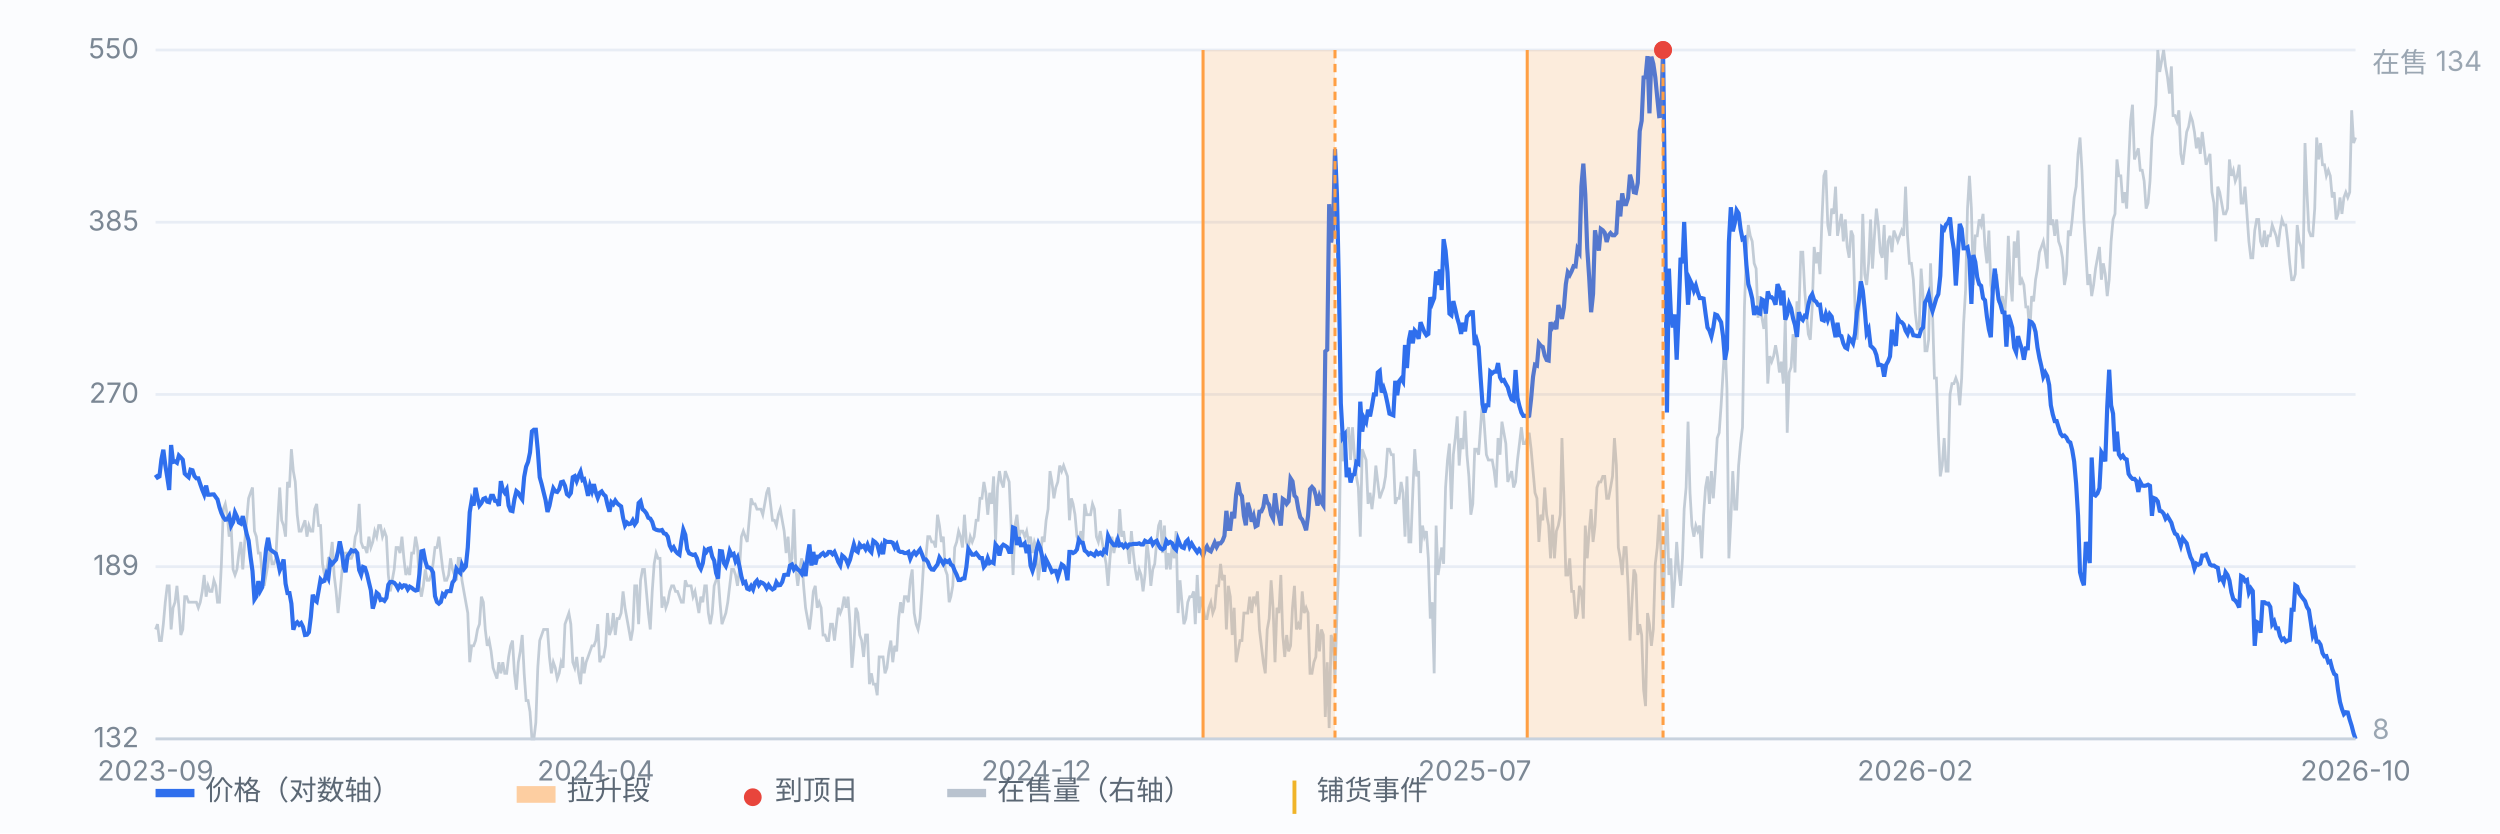
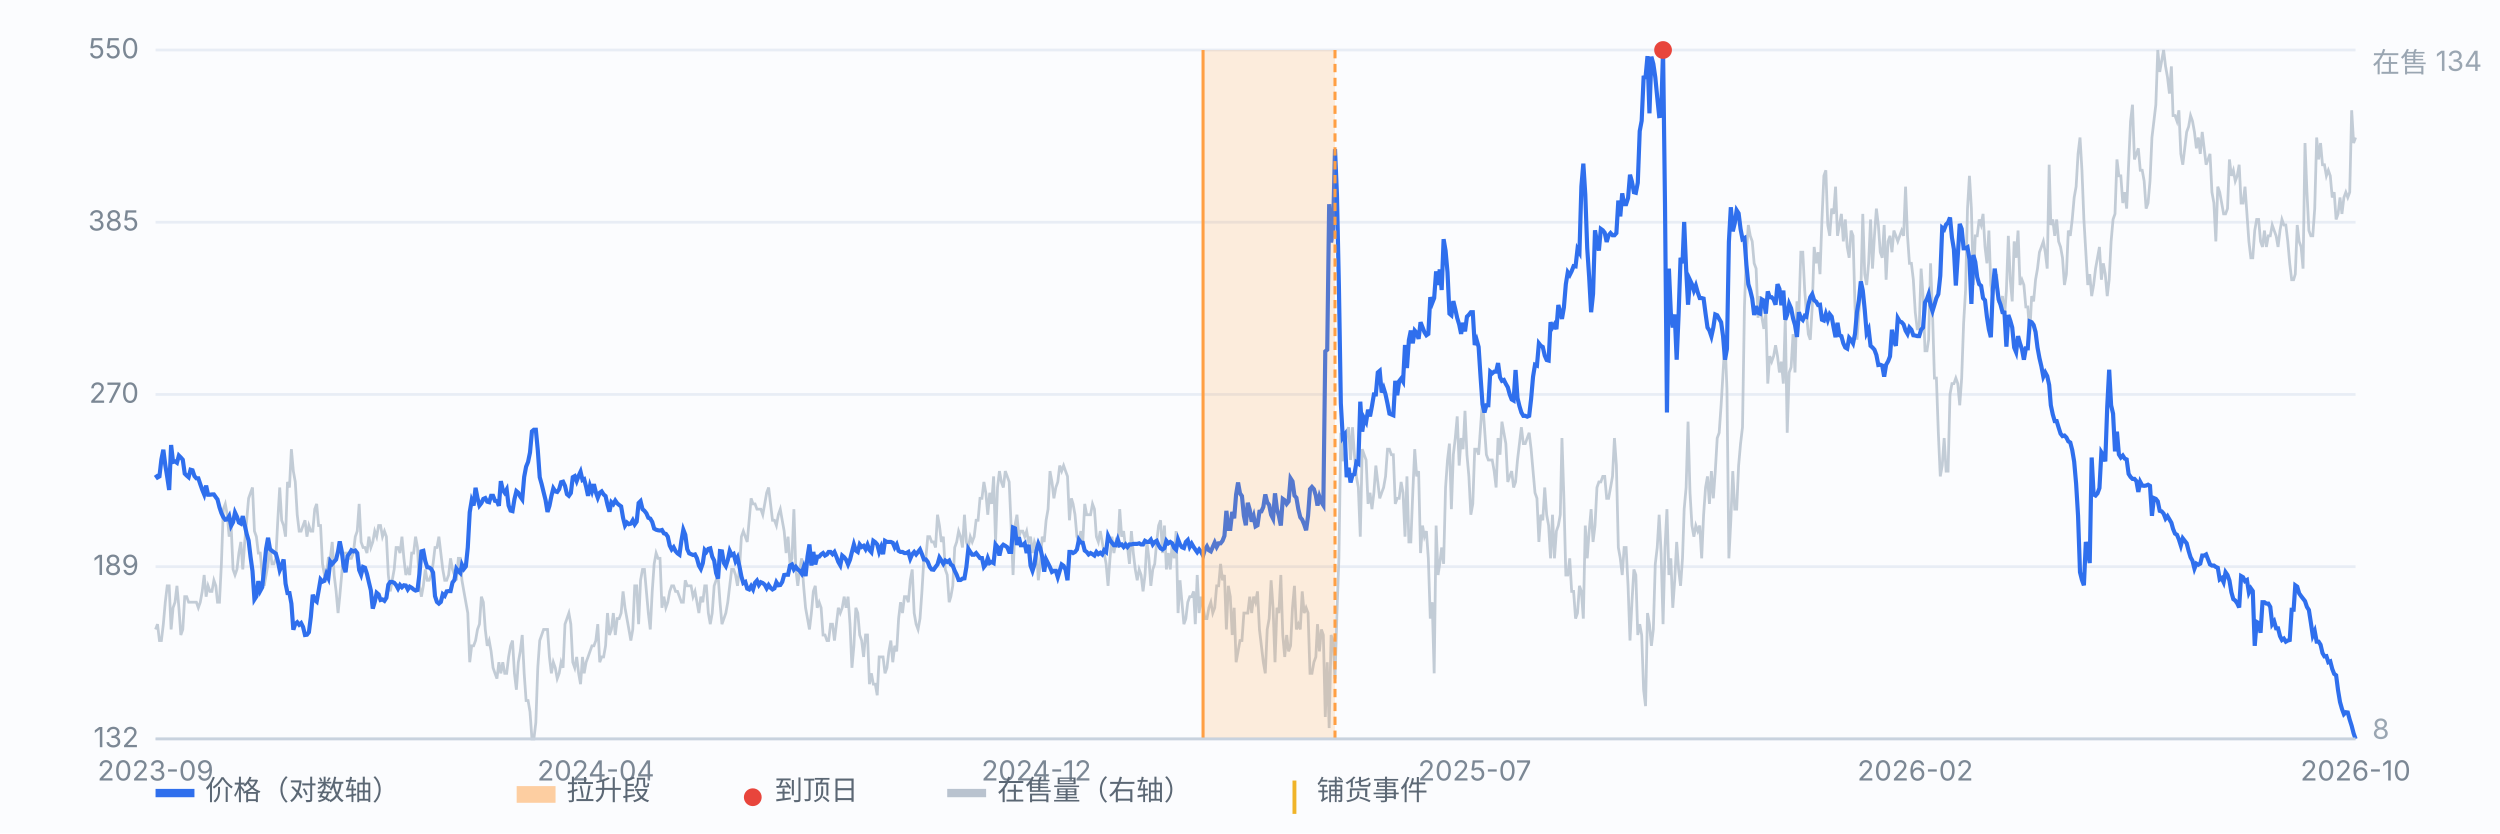
<svg xmlns="http://www.w3.org/2000/svg" viewBox="0 0 900 300" preserveAspectRatio="xMidYMid meet" style="width:100%;max-width:900px;height:auto;display:block" font-family="-apple-system,Segoe UI,Microsoft YaHei,sans-serif" font-size="10">
  <rect x="0" y="0" width="900" height="300" fill="#fbfcfe" />
  <line x1="56" y1="266.0" x2="848" y2="266.0" stroke="#e8edf5" stroke-width="1" />
  <text x="50" y="269.0" text-anchor="end" fill="#7b8794">132</text>
  <line x1="56" y1="204.0" x2="848" y2="204.0" stroke="#e8edf5" stroke-width="1" />
  <text x="50" y="207.0" text-anchor="end" fill="#7b8794">189</text>
  <line x1="56" y1="142.0" x2="848" y2="142.0" stroke="#e8edf5" stroke-width="1" />
  <text x="50" y="145.0" text-anchor="end" fill="#7b8794">270</text>
  <line x1="56" y1="80.0" x2="848" y2="80.0" stroke="#e8edf5" stroke-width="1" />
  <text x="50" y="83.0" text-anchor="end" fill="#7b8794">385</text>
  <line x1="56" y1="18.0" x2="848" y2="18.0" stroke="#e8edf5" stroke-width="1" />
  <text x="50" y="21.0" text-anchor="end" fill="#7b8794">550</text>
  <path d="M56.0 226.6 L56.7 224.7 L57.4 230.6 L58.1 230.6 L58.8 224.7 L59.5 216.8 L60.2 210.9 L60.9 210.9 L61.6 226.6 L62.3 218.8 L63.0 216.8 L63.7 210.9 L64.4 218.8 L65.1 228.6 L65.8 226.6 L66.5 214.8 L67.2 214.8 L67.9 216.8 L68.6 216.8 L69.3 216.8 L70.0 216.8 L70.7 216.8 L71.4 218.8 L72.1 216.8 L72.8 212.9 L73.5 207.0 L74.2 214.8 L74.9 210.9 L75.6 212.9 L76.3 212.9 L77.0 208.9 L77.7 210.9 L78.3 216.8 L79.0 216.8 L79.7 203.0 L80.4 183.3 L81.1 181.4 L81.8 185.3 L82.5 193.2 L83.2 189.2 L83.9 205.0 L84.6 207.0 L85.3 205.0 L86.0 199.1 L86.7 195.1 L87.4 205.0 L88.1 195.1 L88.8 187.3 L89.5 179.4 L90.2 177.4 L90.9 175.5 L91.6 191.2 L92.3 193.2 L93.0 199.1 L93.7 199.1 L94.4 207.0 L95.1 210.9 L95.8 207.0 L96.5 203.0 L97.2 197.1 L97.9 203.0 L98.6 203.0 L99.3 201.0 L100.0 187.3 L100.7 175.5 L101.4 187.3 L102.1 189.2 L102.8 193.2 L103.5 173.5 L104.2 175.5 L104.9 161.7 L105.6 169.6 L106.3 173.5 L107.0 185.3 L107.7 191.2 L108.4 191.2 L109.1 189.2 L109.8 187.3 L110.5 193.2 L111.2 189.2 L111.9 191.2 L112.6 191.2 L113.3 183.3 L114.0 181.4 L114.7 189.2 L115.4 189.2 L116.1 203.0 L116.8 207.0 L117.5 207.0 L118.2 201.0 L118.9 201.0 L119.6 195.1 L120.3 207.0 L121.0 212.9 L121.7 220.7 L122.3 214.8 L123.0 207.0 L123.7 199.1 L124.4 199.1 L125.1 199.1 L125.8 201.0 L126.5 201.0 L127.2 199.1 L127.9 193.2 L128.6 191.2 L129.3 181.4 L130.0 195.1 L130.7 197.1 L131.4 197.1 L132.1 199.1 L132.8 193.2 L133.5 197.1 L134.2 195.1 L134.9 191.2 L135.6 193.2 L136.3 189.2 L137.0 189.2 L137.7 193.2 L138.4 191.2 L139.1 193.2 L139.8 207.0 L140.5 212.9 L141.2 208.9 L141.9 205.0 L142.6 197.1 L143.3 197.1 L144.0 199.1 L144.7 193.2 L145.4 201.0 L146.1 207.0 L146.8 205.0 L147.5 207.0 L148.2 199.1 L148.9 199.1 L149.6 193.2 L150.3 197.1 L151.0 210.9 L151.7 214.8 L152.4 210.9 L153.1 205.0 L153.8 208.9 L154.5 208.9 L155.2 207.0 L155.9 203.0 L156.6 197.1 L157.3 197.1 L158.0 193.2 L158.7 199.1 L159.4 205.0 L160.1 208.9 L160.8 208.9 L161.5 207.0 L162.2 201.0 L162.9 205.0 L163.6 207.0 L164.3 208.9 L165.0 201.0 L165.7 201.0 L166.3 208.9 L167.0 212.9 L167.7 216.8 L168.4 220.7 L169.1 238.4 L169.8 232.5 L170.5 232.5 L171.2 230.6 L171.9 226.6 L172.6 224.7 L173.3 214.8 L174.0 216.8 L174.7 226.6 L175.4 232.5 L176.1 230.6 L176.8 234.5 L177.5 240.4 L178.2 242.4 L178.9 244.3 L179.6 238.4 L180.3 242.4 L181.0 238.4 L181.7 242.4 L182.4 242.4 L183.1 236.5 L183.8 232.5 L184.5 230.6 L185.2 242.4 L185.9 248.3 L186.6 238.4 L187.3 234.5 L188.0 228.6 L188.7 242.4 L189.4 252.2 L190.1 252.2 L190.8 256.2 L191.5 266.0 L192.2 266.0 L192.9 260.1 L193.6 240.4 L194.3 230.6 L195.0 228.6 L195.7 226.6 L196.4 226.6 L197.1 226.6 L197.8 236.5 L198.5 242.4 L199.2 238.4 L199.9 240.4 L200.6 244.3 L201.3 242.4 L202.0 238.4 L202.7 240.4 L203.4 224.7 L204.1 222.7 L204.8 220.7 L205.5 224.7 L206.2 238.4 L206.9 240.4 L207.6 236.5 L208.3 242.4 L209.0 246.3 L209.7 236.5 L210.3 242.4 L211.0 238.4 L211.7 236.5 L212.4 234.5 L213.1 232.5 L213.8 232.5 L214.5 230.6 L215.2 224.7 L215.9 238.4 L216.6 236.5 L217.3 236.5 L218.0 232.5 L218.7 220.7 L219.4 228.6 L220.1 226.6 L220.8 220.7 L221.5 228.6 L222.2 222.7 L222.9 222.7 L223.6 220.7 L224.3 212.9 L225.0 218.8 L225.7 222.7 L226.4 226.6 L227.1 230.6 L227.8 226.6 L228.5 210.9 L229.2 210.9 L229.9 224.7 L230.6 208.9 L231.3 205.0 L232.0 205.0 L232.7 212.9 L233.4 220.7 L234.1 226.6 L234.8 212.9 L235.5 203.0 L236.2 199.1 L236.9 201.0 L237.6 201.0 L238.3 218.8 L239.0 214.8 L239.7 218.8 L240.4 216.8 L241.1 212.9 L241.8 210.9 L242.5 210.9 L243.2 212.9 L243.9 212.9 L244.6 214.8 L245.3 216.8 L246.0 216.8 L246.7 208.9 L247.4 210.9 L248.1 210.9 L248.8 210.9 L249.5 214.8 L250.2 212.9 L250.9 216.8 L251.6 220.7 L252.3 214.8 L253.0 216.8 L253.7 210.9 L254.3 210.9 L255.0 220.7 L255.7 224.7 L256.4 220.7 L257.1 210.9 L257.8 208.9 L258.5 207.0 L259.2 216.8 L259.9 224.7 L260.6 222.7 L261.3 220.7 L262.0 216.8 L262.7 210.9 L263.4 205.0 L264.1 205.0 L264.8 207.0 L265.5 210.9 L266.2 205.0 L266.9 193.2 L267.6 191.2 L268.3 193.2 L269.0 195.1 L269.7 187.3 L270.4 179.4 L271.1 181.4 L271.8 181.4 L272.5 183.3 L273.2 183.3 L273.9 183.3 L274.6 185.3 L275.3 181.4 L276.0 177.4 L276.7 175.5 L277.4 181.4 L278.1 187.3 L278.8 187.3 L279.5 189.2 L280.2 185.3 L280.9 183.3 L281.6 187.3 L282.3 191.2 L283.0 199.1 L283.7 193.2 L284.4 203.0 L285.1 201.0 L285.8 183.3 L286.5 205.0 L287.2 210.9 L287.9 205.0 L288.6 201.0 L289.3 210.9 L290.0 218.8 L290.7 222.7 L291.4 226.6 L292.1 220.7 L292.8 212.9 L293.5 210.9 L294.2 218.8 L294.9 216.8 L295.6 218.8 L296.3 228.6 L297.0 228.6 L297.7 230.6 L298.3 230.6 L299.0 224.7 L299.7 224.7 L300.4 230.6 L301.1 224.7 L301.8 218.8 L302.5 220.7 L303.2 218.8 L303.9 214.8 L304.6 218.8 L305.3 214.8 L306.0 224.7 L306.7 240.4 L307.4 232.5 L308.1 218.8 L308.8 220.7 L309.5 228.6 L310.2 230.6 L310.9 236.5 L311.6 228.6 L312.3 228.6 L313.0 246.3 L313.7 242.4 L314.4 246.3 L315.1 246.3 L315.8 250.3 L316.5 236.5 L317.2 236.5 L317.9 236.5 L318.6 242.4 L319.3 240.4 L320.0 234.5 L320.7 230.6 L321.4 238.4 L322.1 232.5 L322.8 234.5 L323.5 222.7 L324.2 216.8 L324.9 220.7 L325.6 214.8 L326.3 214.8 L327.0 216.8 L327.7 208.9 L328.4 205.0 L329.1 220.7 L329.8 224.7 L330.5 226.6 L331.2 222.7 L331.9 212.9 L332.6 201.0 L333.3 201.0 L334.0 193.2 L334.7 193.2 L335.4 195.1 L336.1 195.1 L336.8 197.1 L337.5 185.3 L338.2 189.2 L338.9 195.1 L339.6 193.2 L340.3 205.0 L341.0 207.0 L341.7 216.8 L342.3 214.8 L343.0 210.9 L343.7 197.1 L344.4 195.1 L345.1 191.2 L345.8 193.2 L346.5 197.1 L347.2 185.3 L347.9 195.1 L348.6 197.1 L349.3 193.2 L350.0 195.1 L350.7 193.2 L351.4 187.3 L352.1 187.3 L352.8 179.4 L353.5 179.4 L354.2 173.5 L354.9 177.4 L355.6 185.3 L356.3 177.4 L357.0 181.4 L357.7 171.5 L358.4 195.1 L359.1 175.5 L359.8 169.6 L360.5 173.5 L361.2 175.5 L361.9 169.6 L362.6 171.5 L363.3 173.5 L364.0 189.2 L364.7 207.0 L365.4 189.2 L366.1 185.3 L366.8 193.2 L367.5 191.2 L368.2 191.2 L368.9 193.2 L369.6 191.2 L370.3 195.1 L371.0 193.2 L371.7 199.1 L372.4 195.1 L373.1 197.1 L373.8 208.9 L374.5 203.0 L375.2 193.2 L375.9 195.1 L376.6 187.3 L377.3 183.3 L378.0 169.6 L378.7 173.5 L379.4 179.4 L380.1 175.5 L380.8 173.5 L381.5 167.6 L382.2 169.6 L382.9 167.6 L383.6 169.6 L384.3 171.5 L385.0 187.3 L385.7 179.4 L386.3 181.4 L387.0 185.3 L387.7 193.2 L388.4 195.1 L389.1 191.2 L389.8 195.1 L390.5 181.4 L391.2 185.3 L391.9 185.3 L392.6 185.3 L393.3 181.4 L394.0 183.3 L394.7 193.2 L395.4 195.1 L396.1 191.2 L396.8 195.1 L397.5 199.1 L398.2 203.0 L398.9 210.9 L399.6 201.0 L400.3 193.2 L401.0 199.1 L401.7 195.1 L402.4 197.1 L403.1 183.3 L403.8 193.2 L404.5 191.2 L405.2 197.1 L405.9 197.1 L406.6 203.0 L407.3 191.2 L408.0 199.1 L408.7 205.0 L409.4 208.9 L410.1 205.0 L410.8 207.0 L411.5 212.9 L412.2 207.0 L412.9 195.1 L413.6 201.0 L414.3 210.9 L415.0 205.0 L415.7 203.0 L416.4 195.1 L417.1 189.2 L417.8 187.3 L418.5 199.1 L419.2 189.2 L419.9 205.0 L420.6 199.1 L421.3 205.0 L422.0 195.1 L422.7 201.0 L423.4 191.2 L424.1 220.7 L424.8 208.9 L425.5 216.8 L426.2 224.7 L426.9 222.7 L427.6 216.8 L428.3 214.8 L429.0 214.8 L429.7 212.9 L430.3 224.7 L431.0 207.0 L431.7 220.7 L432.4 214.8 L433.1 218.8 L433.8 222.7 L434.5 222.7 L435.2 218.8 L435.9 216.8 L436.6 220.7 L437.3 218.8 L438.0 210.9 L438.7 210.9 L439.4 203.0 L440.1 208.9 L440.8 207.0 L441.5 226.6 L442.2 210.9 L442.9 214.8 L443.6 228.6 L444.3 218.8 L445.0 238.4 L445.7 234.5 L446.4 230.6 L447.1 230.6 L447.8 220.7 L448.5 220.7 L449.2 220.7 L449.9 214.8 L450.6 220.7 L451.3 214.8 L452.0 216.8 L452.7 212.9 L453.4 226.6 L454.1 232.5 L454.8 238.4 L455.5 242.4 L456.2 226.6 L456.9 222.7 L457.6 208.9 L458.3 218.8 L459.0 238.4 L459.7 218.8 L460.4 220.7 L461.1 207.0 L461.8 228.6 L462.5 236.5 L463.2 228.6 L463.9 234.5 L464.6 232.5 L465.3 218.8 L466.0 210.9 L466.7 226.6 L467.4 224.7 L468.1 226.6 L468.8 212.9 L469.5 220.7 L470.2 218.8 L470.9 220.7 L471.6 242.4 L472.3 242.4 L473.0 238.4 L473.7 236.5 L474.3 224.7 L475.0 234.5 L475.7 226.6 L476.4 228.6 L477.1 258.1 L477.8 238.4 L478.5 262.1 L479.2 228.6 L479.9 230.6 L480.6 244.3 L481.3 220.7 L482.0 201.0 L482.7 155.8 L483.4 165.6 L484.1 165.6 L484.8 155.8 L485.5 153.8 L486.2 165.6 L486.9 153.8 L487.6 163.7 L488.3 171.5 L489.0 175.5 L489.7 193.2 L490.4 161.7 L491.1 163.7 L491.8 165.6 L492.5 181.4 L493.2 177.4 L493.9 183.3 L494.6 177.4 L495.3 167.6 L496.0 173.5 L496.7 179.4 L497.4 177.4 L498.1 175.5 L498.8 171.5 L499.5 161.7 L500.2 161.7 L500.9 163.7 L501.6 163.7 L502.3 181.4 L503.0 179.4 L503.7 179.4 L504.4 173.5 L505.1 177.4 L505.8 193.2 L506.5 171.5 L507.2 195.1 L507.9 195.1 L508.6 177.4 L509.3 161.7 L510.0 171.5 L510.7 169.6 L511.4 199.1 L512.1 189.2 L512.8 193.2 L513.5 191.2 L514.2 201.0 L514.9 222.7 L515.6 216.8 L516.3 242.4 L517.0 189.2 L517.7 207.0 L518.3 203.0 L519.0 197.1 L519.7 203.0 L520.4 175.5 L521.1 165.6 L521.8 159.7 L522.5 183.3 L523.2 163.7 L523.9 157.7 L524.6 149.9 L525.3 167.6 L526.0 157.7 L526.7 161.7 L527.4 147.9 L528.1 163.7 L528.8 171.5 L529.5 185.3 L530.2 181.4 L530.9 161.7 L531.6 161.7 L532.3 163.7 L533.0 153.8 L533.7 144.0 L534.4 153.8 L535.1 163.7 L535.8 165.6 L536.5 165.6 L537.2 165.6 L537.9 169.6 L538.6 175.5 L539.3 157.7 L540.0 163.7 L540.7 151.8 L541.4 155.8 L542.1 159.7 L542.8 173.5 L543.5 171.5 L544.2 169.6 L544.9 175.5 L545.6 173.5 L546.3 165.6 L547.0 159.7 L547.7 153.8 L548.4 159.7 L549.1 159.7 L549.8 157.7 L550.5 155.8 L551.2 161.7 L551.9 169.6 L552.6 177.4 L553.3 179.4 L554.0 195.1 L554.7 185.3 L555.4 187.3 L556.1 175.5 L556.8 185.3 L557.5 189.2 L558.2 201.0 L558.9 185.3 L559.6 201.0 L560.3 191.2 L561.0 189.2 L561.7 185.3 L562.3 157.7 L563.0 179.4 L563.7 207.0 L564.4 207.0 L565.1 201.0 L565.8 212.9 L566.5 212.9 L567.2 222.7 L567.9 220.7 L568.6 210.9 L569.3 212.9 L570.0 222.7 L570.7 189.2 L571.4 201.0 L572.1 191.2 L572.8 183.3 L573.5 195.1 L574.2 189.2 L574.9 175.5 L575.6 173.5 L576.3 173.5 L577.0 171.5 L577.7 171.5 L578.4 179.4 L579.1 179.4 L579.8 175.5 L580.5 171.5 L581.2 157.7 L581.9 167.6 L582.6 197.1 L583.3 201.0 L584.0 207.0 L584.7 197.1 L585.4 197.1 L586.1 210.9 L586.8 230.6 L587.5 216.8 L588.2 205.0 L588.9 207.0 L589.6 228.6 L590.3 224.7 L591.0 228.6 L591.7 248.3 L592.4 254.2 L593.1 220.7 L593.8 224.7 L594.5 232.5 L595.2 226.6 L595.9 203.0 L596.6 197.1 L597.3 185.3 L598.0 199.1 L598.7 224.7 L599.4 197.1 L600.1 183.3 L600.8 207.0 L601.5 201.0 L602.2 218.8 L602.9 208.9 L603.6 195.1 L604.3 205.0 L605.0 210.9 L605.7 201.0 L606.3 183.3 L607.0 175.5 L607.7 151.8 L608.4 177.4 L609.1 189.2 L609.8 193.2 L610.5 189.2 L611.2 191.2 L611.9 189.2 L612.6 201.0 L613.3 185.3 L614.0 175.5 L614.7 171.5 L615.4 181.4 L616.1 169.6 L616.8 179.4 L617.5 169.6 L618.2 157.7 L618.9 155.8 L619.6 145.9 L620.3 134.1 L621.0 122.3 L621.7 140.0 L622.4 201.0 L623.1 187.3 L623.8 169.6 L624.5 183.3 L625.2 183.3 L625.9 167.6 L626.6 159.7 L627.3 153.8 L628.0 110.5 L628.7 90.8 L629.4 81.0 L630.1 84.9 L630.8 86.9 L631.5 94.8 L632.2 96.7 L632.9 114.4 L633.6 106.6 L634.3 114.4 L635.0 118.4 L635.7 112.5 L636.4 138.1 L637.1 128.2 L637.8 130.2 L638.5 128.2 L639.2 124.3 L639.9 128.2 L640.6 134.1 L641.3 130.2 L642.0 138.1 L642.7 114.4 L643.4 155.8 L644.1 134.1 L644.8 132.2 L645.5 120.3 L646.2 134.1 L646.9 108.5 L647.6 112.5 L648.3 90.8 L649.0 90.8 L649.7 104.6 L650.3 112.5 L651.0 120.3 L651.7 122.3 L652.4 110.5 L653.1 88.9 L653.8 94.8 L654.5 90.8 L655.2 98.7 L655.9 79.0 L656.6 63.3 L657.3 61.3 L658.0 81.0 L658.7 84.9 L659.4 75.1 L660.1 77.0 L660.8 67.2 L661.5 84.9 L662.2 81.0 L662.9 77.0 L663.6 86.9 L664.3 79.0 L665.0 88.9 L665.7 92.8 L666.4 83.0 L667.1 84.9 L667.8 110.5 L668.5 122.3 L669.2 112.5 L669.9 104.6 L670.6 77.0 L671.3 98.7 L672.0 102.6 L672.7 94.8 L673.4 79.0 L674.1 96.7 L674.8 84.9 L675.5 75.1 L676.2 81.0 L676.9 90.8 L677.6 92.8 L678.3 81.0 L679.0 100.7 L679.7 86.9 L680.4 84.9 L681.1 90.8 L681.8 83.0 L682.5 84.9 L683.2 86.9 L683.9 84.9 L684.6 83.0 L685.3 84.9 L686.0 67.2 L686.7 84.9 L687.4 94.8 L688.1 94.8 L688.8 100.7 L689.5 112.5 L690.2 118.4 L690.9 118.4 L691.6 96.7 L692.3 106.6 L693.0 126.3 L693.7 126.3 L694.3 122.3 L695.0 94.8 L695.7 112.5 L696.4 136.1 L697.1 136.1 L697.8 155.8 L698.5 171.5 L699.2 167.6 L699.9 157.7 L700.6 169.6 L701.3 169.6 L702.0 142.0 L702.7 138.1 L703.4 138.1 L704.1 136.1 L704.8 138.1 L705.5 145.9 L706.2 136.1 L706.9 116.4 L707.6 104.6 L708.3 75.1 L709.0 63.3 L709.7 75.1 L710.4 102.6 L711.1 84.9 L711.8 84.9 L712.5 79.0 L713.2 81.0 L713.9 77.0 L714.6 88.9 L715.3 94.8 L716.0 83.0 L716.7 102.6 L717.4 106.6 L718.1 100.7 L718.8 98.7 L719.5 108.5 L720.2 108.5 L720.9 106.6 L721.6 114.4 L722.3 104.6 L723.0 84.9 L723.7 100.7 L724.4 108.5 L725.1 86.9 L725.8 92.8 L726.5 83.0 L727.2 102.6 L727.9 100.7 L728.6 102.6 L729.3 110.5 L730.0 110.5 L730.7 120.3 L731.4 106.6 L732.1 108.5 L732.8 100.7 L733.5 96.7 L734.2 90.8 L734.9 88.9 L735.6 86.9 L736.3 90.8 L737.0 96.7 L737.7 59.3 L738.3 81.0 L739.0 79.0 L739.7 84.9 L740.4 79.0 L741.1 86.9 L741.8 88.9 L742.5 92.8 L743.2 102.6 L743.9 98.7 L744.6 83.0 L745.3 84.9 L746.0 79.0 L746.7 71.1 L747.4 67.2 L748.1 55.4 L748.8 49.5 L749.5 61.3 L750.2 79.0 L750.9 90.8 L751.6 102.6 L752.3 98.7 L753.0 106.6 L753.7 102.6 L754.4 96.7 L755.1 92.8 L755.8 88.9 L756.5 100.7 L757.2 94.8 L757.9 98.7 L758.6 106.6 L759.3 100.7 L760.0 86.9 L760.7 79.0 L761.4 77.0 L762.1 57.4 L762.8 63.3 L763.5 63.3 L764.2 73.1 L764.9 69.2 L765.6 75.1 L766.3 59.3 L767.0 43.6 L767.7 37.7 L768.4 57.4 L769.1 55.4 L769.8 53.4 L770.5 61.3 L771.2 61.3 L771.9 65.2 L772.6 75.1 L773.3 73.1 L774.0 65.2 L774.7 49.5 L775.4 43.6 L776.1 37.7 L776.8 18.0 L777.5 25.9 L778.2 21.9 L778.9 18.0 L779.6 23.9 L780.3 27.8 L781.0 33.7 L781.7 23.9 L782.3 41.6 L783.0 41.6 L783.7 43.6 L784.4 39.7 L785.1 55.4 L785.8 59.3 L786.5 53.4 L787.2 47.5 L787.9 45.6 L788.6 41.6 L789.3 43.6 L790.0 47.5 L790.7 53.4 L791.4 49.5 L792.1 55.4 L792.8 47.5 L793.5 53.4 L794.2 59.3 L794.9 57.4 L795.6 55.4 L796.3 69.2 L797.0 73.1 L797.7 86.9 L798.4 67.2 L799.1 69.2 L799.8 73.1 L800.5 77.0 L801.2 77.0 L801.9 75.1 L802.6 57.4 L803.3 63.3 L804.0 61.3 L804.7 65.2 L805.4 63.3 L806.1 59.3 L806.8 73.1 L807.5 73.1 L808.2 67.2 L808.9 77.0 L809.6 86.9 L810.3 92.8 L811.0 92.8 L811.7 83.0 L812.4 79.0 L813.1 79.0 L813.8 86.9 L814.5 88.9 L815.2 83.0 L815.9 88.9 L816.6 84.9 L817.3 84.9 L818.0 81.0 L818.7 83.0 L819.4 84.9 L820.1 88.9 L820.8 83.0 L821.5 79.0 L822.2 81.0 L822.9 81.0 L823.6 86.9 L824.3 94.8 L825.0 100.7 L825.7 100.7 L826.3 98.7 L827.0 81.0 L827.7 86.9 L828.4 88.9 L829.1 96.7 L829.8 51.5 L830.5 69.2 L831.2 83.0 L831.9 84.9 L832.6 84.9 L833.3 75.1 L834.0 49.5 L834.7 57.4 L835.4 51.5 L836.1 59.3 L836.8 59.3 L837.5 63.3 L838.2 61.3 L838.9 63.3 L839.6 71.1 L840.3 69.2 L841.0 79.0 L841.7 77.0 L842.4 71.1 L843.1 77.0 L843.8 71.1 L844.5 69.2 L845.2 71.1 L845.9 69.2 L846.6 39.7 L847.3 51.5 L848.0 49.5" fill="none" stroke="#b9c3cf" stroke-width="1" opacity="0.85" />
  <text x="854" y="26" fill="#9aa6b2">在售 134</text>
  <text x="854" y="266" fill="#9aa6b2">8</text>
  <path d="M56.0 170.9 L56.7 171.9 L57.4 171.5 L58.1 165.4 L58.8 161.9 L59.5 167.4 L60.2 171.7 L60.9 176.4 L61.6 160.2 L62.3 166.3 L63.0 166.1 L63.7 166.6 L64.4 164.0 L65.1 164.7 L65.8 165.5 L66.5 170.5 L67.2 171.2 L67.9 171.8 L68.6 169.1 L69.3 169.3 L70.0 171.4 L70.7 172.2 L71.4 172.2 L72.1 174.3 L72.8 176.3 L73.5 178.0 L74.2 174.8 L74.9 178.1 L75.6 178.1 L76.3 178.0 L77.0 178.0 L77.7 179.0 L78.3 179.8 L79.0 182.6 L79.7 184.7 L80.4 186.2 L81.1 187.1 L81.8 187.0 L82.5 185.8 L83.2 189.3 L83.9 188.0 L84.6 184.5 L85.3 186.0 L86.0 188.1 L86.7 188.5 L87.4 185.8 L88.1 189.0 L88.8 192.2 L89.5 194.6 L90.2 200.5 L90.9 205.6 L91.6 215.8 L92.3 214.7 L93.0 209.2 L93.7 212.7 L94.4 211.4 L95.1 204.6 L95.8 197.5 L96.5 193.6 L97.2 197.7 L97.9 198.3 L98.6 198.8 L99.3 199.3 L100.0 201.8 L100.7 205.3 L101.4 203.7 L102.1 201.4 L102.8 210.1 L103.5 213.5 L104.2 213.5 L104.9 217.3 L105.6 226.7 L106.3 224.6 L107.0 224.0 L107.7 224.9 L108.4 224.3 L109.1 225.7 L109.8 228.6 L110.5 228.5 L111.2 227.6 L111.9 222.1 L112.6 214.1 L113.3 216.0 L114.0 216.6 L114.7 212.7 L115.4 208.6 L116.1 209.4 L116.8 209.1 L117.5 206.6 L118.2 208.1 L118.9 202.1 L119.6 203.0 L120.3 202.2 L121.0 201.4 L121.7 198.5 L122.3 194.9 L123.0 198.3 L123.7 203.8 L124.4 206.0 L125.1 200.2 L125.8 199.3 L126.5 198.1 L127.2 198.5 L127.9 198.2 L128.6 199.1 L129.3 205.2 L130.0 206.9 L130.7 204.1 L131.4 204.4 L132.1 206.6 L132.8 209.6 L133.5 212.5 L134.2 219.1 L134.9 216.7 L135.6 213.4 L136.3 214.0 L137.0 216.0 L137.7 215.8 L138.4 216.3 L139.1 215.2 L139.8 210.5 L140.5 209.5 L141.2 209.5 L141.9 209.8 L142.6 210.6 L143.3 211.9 L144.0 210.6 L144.7 211.4 L145.4 210.7 L146.1 210.8 L146.8 212.2 L147.5 211.2 L148.2 211.6 L148.9 212.2 L149.6 212.6 L150.3 212.4 L151.0 206.6 L151.7 198.5 L152.4 198.3 L153.1 202.0 L153.8 204.2 L154.5 204.3 L155.2 204.8 L155.9 206.1 L156.6 214.6 L157.3 216.7 L158.0 217.3 L158.7 216.7 L159.4 213.9 L160.1 214.5 L160.8 212.9 L161.5 212.8 L162.2 212.8 L162.9 209.7 L163.6 208.8 L164.3 204.7 L165.0 205.6 L165.7 206.3 L166.3 203.3 L167.0 204.8 L167.7 203.9 L168.4 197.1 L169.1 184.4 L169.8 180.2 L170.5 182.0 L171.2 175.6 L171.9 179.3 L172.6 182.0 L173.3 181.1 L174.0 179.6 L174.7 179.3 L175.4 180.6 L176.1 180.8 L176.8 178.5 L177.5 178.5 L178.2 180.3 L178.9 180.4 L179.6 182.1 L180.3 173.2 L181.0 176.4 L181.7 177.4 L182.4 176.2 L183.1 182.0 L183.8 183.8 L184.5 184.0 L185.2 179.7 L185.9 176.8 L186.6 177.4 L187.3 178.8 L188.0 179.8 L188.7 171.7 L189.4 168.0 L190.1 166.3 L190.8 162.9 L191.5 155.3 L192.2 154.7 L192.9 154.7 L193.6 162.0 L194.3 171.8 L195.0 174.3 L195.7 177.2 L196.4 180.0 L197.1 184.3 L197.8 182.1 L198.5 178.6 L199.2 175.8 L199.9 176.9 L200.6 177.1 L201.3 176.1 L202.0 173.6 L202.7 173.4 L203.4 174.9 L204.1 177.9 L204.8 178.5 L205.5 177.5 L206.2 171.8 L206.9 171.4 L207.6 173.2 L208.3 171.3 L209.0 169.8 L209.7 172.8 L210.3 172.5 L211.0 175.2 L211.7 178.5 L212.4 174.9 L213.1 176.9 L213.8 174.3 L214.5 177.2 L215.2 179.2 L215.9 177.4 L216.6 176.9 L217.3 178.0 L218.0 178.6 L218.7 181.7 L219.4 184.2 L220.1 180.8 L220.8 181.5 L221.5 180.2 L222.2 181.2 L222.9 181.8 L223.6 182.3 L224.3 186.4 L225.0 189.2 L225.7 188.1 L226.4 188.7 L227.1 188.5 L227.8 187.3 L228.5 188.8 L229.2 187.8 L229.9 181.1 L230.6 180.4 L231.3 183.3 L232.0 183.9 L232.7 184.8 L233.4 186.4 L234.1 186.7 L234.8 187.9 L235.5 190.3 L236.2 190.7 L236.9 190.9 L237.6 191.0 L238.3 190.8 L239.0 192.0 L239.7 192.2 L240.4 193.2 L241.1 196.4 L241.8 197.8 L242.5 197.0 L243.2 198.4 L243.9 199.2 L244.6 199.7 L245.3 194.7 L246.0 190.7 L246.7 192.5 L247.4 197.7 L248.1 199.2 L248.8 199.5 L249.5 199.8 L250.2 199.6 L250.9 201.0 L251.6 203.6 L252.3 204.8 L253.0 202.8 L253.7 198.0 L254.3 198.7 L255.0 197.6 L255.7 197.4 L256.4 200.4 L257.1 201.8 L257.8 206.3 L258.5 208.3 L259.2 198.4 L259.9 198.5 L260.6 202.7 L261.3 203.8 L262.0 201.6 L262.7 198.3 L263.4 199.8 L264.1 199.4 L264.8 202.0 L265.5 200.7 L266.2 203.9 L266.9 207.5 L267.6 209.9 L268.3 209.5 L269.0 211.9 L269.7 212.2 L270.4 211.0 L271.1 212.2 L271.8 209.8 L272.5 209.0 L273.2 210.6 L273.9 209.6 L274.6 209.9 L275.3 210.5 L276.0 211.8 L276.7 210.6 L277.4 211.6 L278.1 212.2 L278.8 211.8 L279.5 209.6 L280.2 210.7 L280.9 210.6 L281.6 209.5 L282.3 207.0 L283.0 206.9 L283.7 206.9 L284.4 203.6 L285.1 203.2 L285.8 205.0 L286.5 204.1 L287.2 205.0 L287.9 205.5 L288.6 206.5 L289.3 204.3 L290.0 207.4 L290.7 200.4 L291.4 196.0 L292.1 203.6 L292.8 198.7 L293.5 203.2 L294.2 200.4 L294.9 200.4 L295.6 199.6 L296.3 199.1 L297.0 200.0 L297.7 199.6 L298.3 198.7 L299.0 198.7 L299.7 199.5 L300.4 198.7 L301.1 200.4 L301.8 202.3 L302.5 203.5 L303.2 200.0 L303.9 200.6 L304.6 201.5 L305.3 203.2 L306.0 201.5 L306.7 198.7 L307.4 196.0 L308.1 198.2 L308.8 198.7 L309.5 196.0 L310.2 196.9 L310.9 196.5 L311.6 197.7 L312.3 196.1 L313.0 198.0 L313.7 198.8 L314.4 194.7 L315.1 195.2 L315.8 196.0 L316.5 198.7 L317.2 196.9 L317.9 199.5 L318.6 194.7 L319.3 195.1 L320.0 195.1 L320.7 195.1 L321.4 195.4 L322.1 197.1 L322.8 196.0 L323.5 198.3 L324.2 198.7 L324.9 198.7 L325.6 199.1 L326.3 199.1 L327.0 198.7 L327.7 201.1 L328.4 199.5 L329.1 198.7 L329.8 199.6 L330.5 198.7 L331.2 197.8 L331.9 199.5 L332.6 201.4 L333.3 201.4 L334.0 202.3 L334.7 204.1 L335.4 205.0 L336.1 205.1 L336.8 204.1 L337.5 203.2 L338.2 200.7 L338.9 201.8 L339.6 203.0 L340.3 201.8 L341.0 202.3 L341.7 201.8 L342.3 203.2 L343.0 203.7 L343.7 205.5 L344.4 206.9 L345.1 208.8 L345.8 208.8 L346.5 208.3 L347.2 208.2 L347.9 204.1 L348.6 197.6 L349.3 198.7 L350.0 199.7 L350.7 199.7 L351.4 199.1 L352.1 200.0 L352.8 200.9 L353.5 200.9 L354.2 204.1 L354.9 203.2 L355.6 200.9 L356.3 202.7 L357.0 202.3 L357.7 202.7 L358.4 196.0 L359.1 196.9 L359.8 200.0 L360.5 196.9 L361.2 196.1 L361.9 196.5 L362.6 197.0 L363.3 198.7 L364.0 198.7 L364.7 189.9 L365.4 190.2 L366.1 196.2 L366.8 193.4 L367.5 196.3 L368.2 196.3 L368.9 195.6 L369.6 199.1 L370.3 196.1 L371.0 203.6 L371.7 205.5 L372.4 203.2 L373.1 198.2 L373.8 195.7 L374.5 197.3 L375.2 200.4 L375.9 205.8 L376.6 201.4 L377.3 202.8 L378.0 204.2 L378.7 205.9 L379.4 205.5 L380.1 205.5 L380.8 207.8 L381.5 205.5 L382.2 203.2 L382.9 203.7 L383.6 205.1 L384.3 208.9 L385.0 198.7 L385.7 198.7 L386.3 199.1 L387.0 198.7 L387.7 197.8 L388.4 194.3 L389.1 195.3 L389.8 195.4 L390.5 198.2 L391.2 198.7 L391.9 199.6 L392.6 199.1 L393.3 199.5 L394.0 200.0 L394.7 198.7 L395.4 199.5 L396.1 199.0 L396.8 199.6 L397.5 198.1 L398.2 198.7 L398.9 192.9 L399.6 194.4 L400.3 195.4 L401.0 196.3 L401.7 196.3 L402.4 194.2 L403.1 196.3 L403.8 196.0 L404.5 196.9 L405.2 196.0 L405.9 196.9 L406.6 196.0 L407.3 196.0 L408.0 195.8 L408.7 195.8 L409.4 195.8 L410.1 195.6 L410.8 196.0 L411.5 196.0 L412.2 194.7 L412.9 195.1 L413.6 195.1 L414.3 194.3 L415.0 196.0 L415.7 195.1 L416.4 194.7 L417.1 196.3 L417.8 197.4 L418.5 197.8 L419.2 197.3 L419.9 194.7 L420.6 195.6 L421.3 195.1 L422.0 195.6 L422.7 197.2 L423.4 197.9 L424.1 194.2 L424.8 196.0 L425.5 197.0 L426.2 197.3 L426.9 195.1 L427.6 194.4 L428.3 196.9 L429.0 195.7 L429.7 196.9 L430.3 197.8 L431.0 198.8 L431.7 197.8 L432.4 198.7 L433.1 200.0 L433.8 197.8 L434.5 196.7 L435.2 198.1 L435.9 198.5 L436.6 196.9 L437.3 195.3 L438.0 196.9 L438.7 195.6 L439.4 195.6 L440.1 194.7 L440.8 192.9 L441.5 183.9 L442.2 190.4 L442.9 190.4 L443.6 184.3 L444.3 186.6 L445.0 178.0 L445.7 173.7 L446.4 177.6 L447.1 178.6 L447.8 185.7 L448.5 189.1 L449.2 181.0 L449.9 183.5 L450.6 187.8 L451.3 185.8 L452.0 189.5 L452.7 189.1 L453.4 184.2 L454.1 184.1 L454.8 182.5 L455.5 178.0 L456.2 180.8 L456.9 181.8 L457.6 185.3 L458.3 186.7 L459.0 177.6 L459.7 183.3 L460.4 185.7 L461.1 189.2 L461.8 179.6 L462.5 180.1 L463.2 181.4 L463.9 180.5 L464.6 172.2 L465.3 173.3 L466.0 178.4 L466.7 179.2 L467.4 183.3 L468.1 186.2 L468.8 187.1 L469.5 188.8 L470.2 190.9 L470.9 185.7 L471.6 176.1 L472.3 175.3 L473.0 176.1 L473.7 178.4 L474.3 182.0 L475.0 178.8 L475.7 180.8 L476.4 181.9 L477.1 126.5 L477.8 125.9 L478.5 73.5 L479.2 87.3 L479.9 82.4 L480.6 53.7 L481.3 70.0 L482.0 102.8 L482.7 145.2 L483.4 157.5 L484.1 156.5 L484.8 171.8 L485.5 168.4 L486.2 173.7 L486.9 171.0 L487.6 170.7 L488.3 166.4 L489.0 166.9 L489.7 144.6 L490.4 155.4 L491.1 150.6 L491.8 151.9 L492.5 147.5 L493.2 149.9 L493.9 146.2 L494.6 142.0 L495.3 142.0 L496.0 134.1 L496.7 133.5 L497.4 141.3 L498.1 139.7 L498.8 142.0 L499.5 145.3 L500.2 148.9 L500.9 149.2 L501.6 149.5 L502.3 137.1 L503.0 142.3 L503.7 137.2 L504.4 136.3 L505.1 137.4 L505.8 124.2 L506.5 132.5 L507.2 122.4 L507.9 119.0 L508.6 123.6 L509.3 119.0 L510.0 119.8 L510.7 122.0 L511.4 116.0 L512.1 117.8 L512.8 119.6 L513.5 120.7 L514.2 120.2 L514.9 107.0 L515.6 109.1 L516.3 107.3 L517.0 97.7 L517.7 102.6 L518.3 97.0 L519.0 104.4 L519.7 86.1 L520.4 90.2 L521.1 98.0 L521.8 112.9 L522.5 113.5 L523.2 108.4 L523.9 111.3 L524.6 114.5 L525.3 116.8 L526.0 120.2 L526.7 116.2 L527.4 119.3 L528.1 114.0 L528.8 113.3 L529.5 112.4 L530.2 112.4 L530.9 124.2 L531.6 122.4 L532.3 124.9 L533.0 135.6 L533.7 145.5 L534.4 148.5 L535.1 145.9 L535.8 145.9 L536.5 133.8 L537.2 134.4 L537.9 133.8 L538.6 133.8 L539.3 130.7 L540.0 135.8 L540.7 137.1 L541.4 136.8 L542.1 138.2 L542.8 139.4 L543.5 142.0 L544.2 143.8 L544.9 144.2 L545.6 133.2 L546.3 143.3 L547.0 146.2 L547.7 148.5 L548.4 149.7 L549.1 149.7 L549.8 150.0 L550.5 149.7 L551.2 143.6 L551.9 135.6 L552.6 131.3 L553.3 131.6 L554.0 123.6 L554.7 124.5 L555.4 124.9 L556.1 128.0 L556.8 129.6 L557.5 129.8 L558.2 116.0 L558.9 117.9 L559.6 116.8 L560.3 118.5 L561.0 109.8 L561.7 112.4 L562.3 114.8 L563.0 110.7 L563.7 102.3 L564.4 98.0 L565.1 99.0 L565.8 97.6 L566.5 95.8 L567.2 95.9 L567.9 89.7 L568.6 90.9 L569.3 67.1 L570.0 58.9 L570.7 70.0 L571.4 89.4 L572.1 99.8 L572.8 112.4 L573.5 105.8 L574.2 82.9 L574.9 87.1 L575.6 90.2 L576.3 82.4 L577.0 82.9 L577.7 83.8 L578.4 87.1 L579.1 84.7 L579.8 83.9 L580.5 84.7 L581.2 84.7 L581.9 83.9 L582.6 72.2 L583.3 77.9 L584.0 69.6 L584.7 73.5 L585.4 73.5 L586.1 71.3 L586.8 62.9 L587.5 65.4 L588.2 69.2 L588.9 69.4 L589.6 65.8 L590.3 47.2 L591.0 43.5 L591.7 27.9 L592.4 27.8 L593.1 20.2 L593.8 40.8 L594.5 20.4 L595.2 23.0 L595.9 27.8 L596.6 35.0 L597.3 41.8 L598.0 41.7 L598.7 18.0 L599.4 73.7 L600.1 148.5 L600.8 96.7 L601.5 112.6 L602.2 117.9 L602.9 113.2 L603.6 129.5 L604.3 113.2 L605.0 92.8 L605.7 94.8 L606.3 79.9 L607.0 96.7 L607.7 109.7 L608.4 100.8 L609.1 102.3 L609.8 104.6 L610.5 102.8 L611.2 105.3 L611.9 107.3 L612.6 107.3 L613.3 107.5 L614.0 112.9 L614.7 117.9 L615.4 119.0 L616.1 121.1 L616.8 117.9 L617.5 113.2 L618.2 113.5 L618.9 114.8 L619.6 116.0 L620.3 121.0 L621.0 129.5 L621.7 125.6 L622.4 87.1 L623.1 74.6 L623.8 83.3 L624.5 80.4 L625.2 75.7 L625.9 76.8 L626.6 82.4 L627.3 86.1 L628.0 85.7 L628.7 95.3 L629.4 102.3 L630.1 104.6 L630.8 107.5 L631.5 113.4 L632.2 110.2 L632.9 112.6 L633.6 112.9 L634.3 107.8 L635.0 108.2 L635.7 112.9 L636.4 104.9 L637.1 107.0 L637.8 107.0 L638.5 107.8 L639.2 109.7 L639.9 102.3 L640.6 104.0 L641.3 109.9 L642.0 104.6 L642.7 115.1 L643.4 113.2 L644.1 109.4 L644.8 111.0 L645.5 114.6 L646.2 117.0 L646.9 121.3 L647.6 112.4 L648.3 114.5 L649.0 115.2 L649.7 113.7 L650.3 114.0 L651.0 109.7 L651.7 107.0 L652.4 105.9 L653.1 108.1 L653.8 108.6 L654.5 109.8 L655.2 109.7 L655.9 115.1 L656.6 115.4 L657.3 113.0 L658.0 115.2 L658.7 113.1 L659.4 114.0 L660.1 117.9 L660.8 121.4 L661.5 116.2 L662.2 120.7 L662.9 121.0 L663.6 123.6 L664.3 125.1 L665.0 125.5 L665.7 121.6 L666.4 122.4 L667.1 123.6 L667.8 120.2 L668.5 112.4 L669.2 108.1 L669.9 101.3 L670.6 104.6 L671.3 111.5 L672.0 119.9 L672.7 118.5 L673.4 124.5 L674.1 125.1 L674.8 125.9 L675.5 127.8 L676.2 131.4 L676.9 131.3 L677.6 131.6 L678.3 135.6 L679.0 131.3 L679.7 130.1 L680.4 128.3 L681.1 118.7 L681.8 122.7 L682.5 124.5 L683.2 114.5 L683.9 115.7 L684.6 116.0 L685.3 116.8 L686.0 119.0 L686.7 120.2 L687.4 117.9 L688.1 118.7 L688.8 120.7 L689.5 120.8 L690.2 121.0 L690.9 121.0 L691.6 118.7 L692.3 117.9 L693.0 108.9 L693.7 107.6 L694.3 105.9 L695.0 109.9 L695.7 112.0 L696.4 109.7 L697.1 107.3 L697.8 105.9 L698.5 99.3 L699.2 82.0 L699.9 82.6 L700.6 80.8 L701.3 80.1 L702.0 78.3 L702.7 85.5 L703.4 89.7 L704.1 102.8 L704.8 92.1 L705.5 80.6 L706.2 82.4 L706.9 89.4 L707.6 89.4 L708.3 89.0 L709.0 93.3 L709.7 109.4 L710.4 91.8 L711.1 94.3 L711.8 99.8 L712.5 102.3 L713.2 102.9 L713.9 107.3 L714.6 108.1 L715.3 114.1 L716.0 118.6 L716.7 121.4 L717.4 104.4 L718.1 96.7 L718.8 102.3 L719.5 107.8 L720.2 109.7 L720.9 112.4 L721.6 112.5 L722.3 124.8 L723.0 113.4 L723.7 115.4 L724.4 117.9 L725.1 125.1 L725.8 126.8 L726.5 121.0 L727.2 123.6 L727.9 125.7 L728.6 129.5 L729.3 125.4 L730.0 125.4 L730.7 115.7 L731.4 116.0 L732.1 117.0 L732.8 119.5 L733.5 125.1 L734.2 128.9 L734.9 131.9 L735.6 135.6 L736.3 134.1 L737.0 135.4 L737.7 138.6 L738.3 145.9 L739.0 149.2 L739.7 151.6 L740.4 151.6 L741.1 153.9 L741.8 156.1 L742.5 157.0 L743.2 156.8 L743.9 157.5 L744.6 158.9 L745.3 159.3 L746.0 162.0 L746.7 166.2 L747.4 174.1 L748.1 185.7 L748.8 206.0 L749.5 208.8 L750.2 210.7 L750.9 195.1 L751.6 198.2 L752.3 202.7 L753.0 164.7 L753.7 178.0 L754.4 178.4 L755.1 177.6 L755.8 175.7 L756.5 162.8 L757.2 163.9 L757.9 166.1 L758.6 146.5 L759.3 133.1 L760.0 145.9 L760.7 148.9 L761.4 162.5 L762.1 155.4 L762.8 163.6 L763.5 164.7 L764.2 164.0 L764.9 165.1 L765.6 165.4 L766.3 170.6 L767.0 171.7 L767.7 172.4 L768.4 172.4 L769.1 173.2 L769.8 177.1 L770.5 173.5 L771.2 174.8 L771.9 174.9 L772.6 174.8 L773.3 174.5 L774.0 174.9 L774.7 185.7 L775.4 179.3 L776.1 179.6 L776.8 180.5 L777.5 183.9 L778.2 184.1 L778.9 184.9 L779.6 186.7 L780.3 185.8 L781.0 187.0 L781.7 188.2 L782.3 190.4 L783.0 192.1 L783.7 192.5 L784.4 194.2 L785.1 196.4 L785.8 193.8 L786.5 194.7 L787.2 195.6 L787.9 198.3 L788.6 200.6 L789.3 201.9 L790.0 204.7 L790.7 202.9 L791.4 203.3 L792.1 202.9 L792.8 200.0 L793.5 200.0 L794.2 199.6 L794.9 201.4 L795.6 203.2 L796.3 203.6 L797.0 203.6 L797.7 204.1 L798.4 204.4 L799.1 208.6 L799.8 208.1 L800.5 209.6 L801.2 206.0 L801.9 207.0 L802.6 209.0 L803.3 213.2 L804.0 215.7 L804.7 216.2 L805.4 217.2 L806.1 218.7 L806.8 207.4 L807.5 207.8 L808.2 209.2 L808.9 208.8 L809.6 213.3 L810.3 211.8 L811.0 212.8 L811.7 232.5 L812.4 223.9 L813.1 224.3 L813.8 227.8 L814.5 216.8 L815.2 216.8 L815.9 217.3 L816.6 217.3 L817.3 218.5 L818.0 224.7 L818.7 223.7 L819.4 226.2 L820.1 226.2 L820.8 229.0 L821.5 230.4 L822.2 229.9 L822.9 231.0 L823.6 230.6 L824.3 230.4 L825.0 219.5 L825.7 219.5 L826.3 210.7 L827.0 211.2 L827.7 213.6 L828.4 214.6 L829.1 215.5 L829.8 216.4 L830.5 218.5 L831.2 219.6 L831.9 224.1 L832.6 228.8 L833.3 227.2 L834.0 231.0 L834.7 231.0 L835.4 232.1 L836.1 235.1 L836.8 236.3 L837.5 236.2 L838.2 238.4 L838.9 238.1 L839.6 240.8 L840.3 242.6 L841.0 243.1 L841.7 248.5 L842.4 252.7 L843.1 255.2 L843.8 257.1 L844.5 256.4 L845.2 256.5 L845.9 259.1 L846.6 261.3 L847.3 264.0 L848.0 266.0" fill="none" stroke="#2f6fed" stroke-width="1.5" />
  <rect x="433.1" y="18" width="47.5" height="248" fill="#ff9f43" opacity="0.18" />
  <line x1="433.1" y1="18" x2="433.1" y2="266" stroke="#ff9f43" stroke-width="1.1" />
  <line x1="480.6" y1="18" x2="480.6" y2="266" stroke="#ff9f43" stroke-width="1.1" stroke-dasharray="3 2" />
-   <circle cx="598.7" cy="18.0" r="3.2" fill="#e8453c" />
-   <rect x="549.8" y="18" width="48.9" height="248" fill="#ff9f43" opacity="0.18" />
-   <line x1="549.8" y1="18" x2="549.8" y2="266" stroke="#ff9f43" stroke-width="1.1" />
-   <line x1="598.7" y1="18" x2="598.7" y2="266" stroke="#ff9f43" stroke-width="1.1" stroke-dasharray="3 2" />
  <circle cx="598.7" cy="18.0" r="3.2" fill="#e8453c" />
  <line x1="56" y1="266" x2="848" y2="266" stroke="#c8d2de" stroke-width="1" />
  <text x="56.0" y="281" text-anchor="middle" fill="#7b8794">2023-09</text>
  <text x="214.5" y="281" text-anchor="middle" fill="#7b8794">2024-04</text>
  <text x="373.1" y="281" text-anchor="middle" fill="#7b8794">2024-12</text>
  <text x="530.9" y="281" text-anchor="middle" fill="#7b8794">2025-07</text>
  <text x="689.5" y="281" text-anchor="middle" fill="#7b8794">2026-02</text>
  <text x="848.0" y="281" text-anchor="middle" fill="#7b8794">2026-10</text>
  <g transform="translate(56,292)">
    <rect x="0" y="-8" width="14" height="3" fill="#2f6fed" />
    <text x="18" y="-4" fill="#5b6774">价格（对数轴）</text>
    <rect x="130" y="-9" width="14" height="6" fill="#ff9f43" opacity="0.5" />
    <text x="148" y="-4" fill="#5b6774">拉升段</text>
    <circle cx="215" cy="-5" r="3.2" fill="#e8453c" />
    <text x="223" y="-4" fill="#5b6774">到顶日</text>
    <rect x="285" y="-8" width="14" height="3" fill="#b9c3cf" />
    <text x="303" y="-4" fill="#5b6774">在售量（右轴）</text>
    <line x1="410" y1="-11" x2="410" y2="1" stroke="#f0b429" stroke-width="1.4" />
    <text x="418" y="-4" fill="#5b6774">铺货事件</text>
  </g>
</svg>
